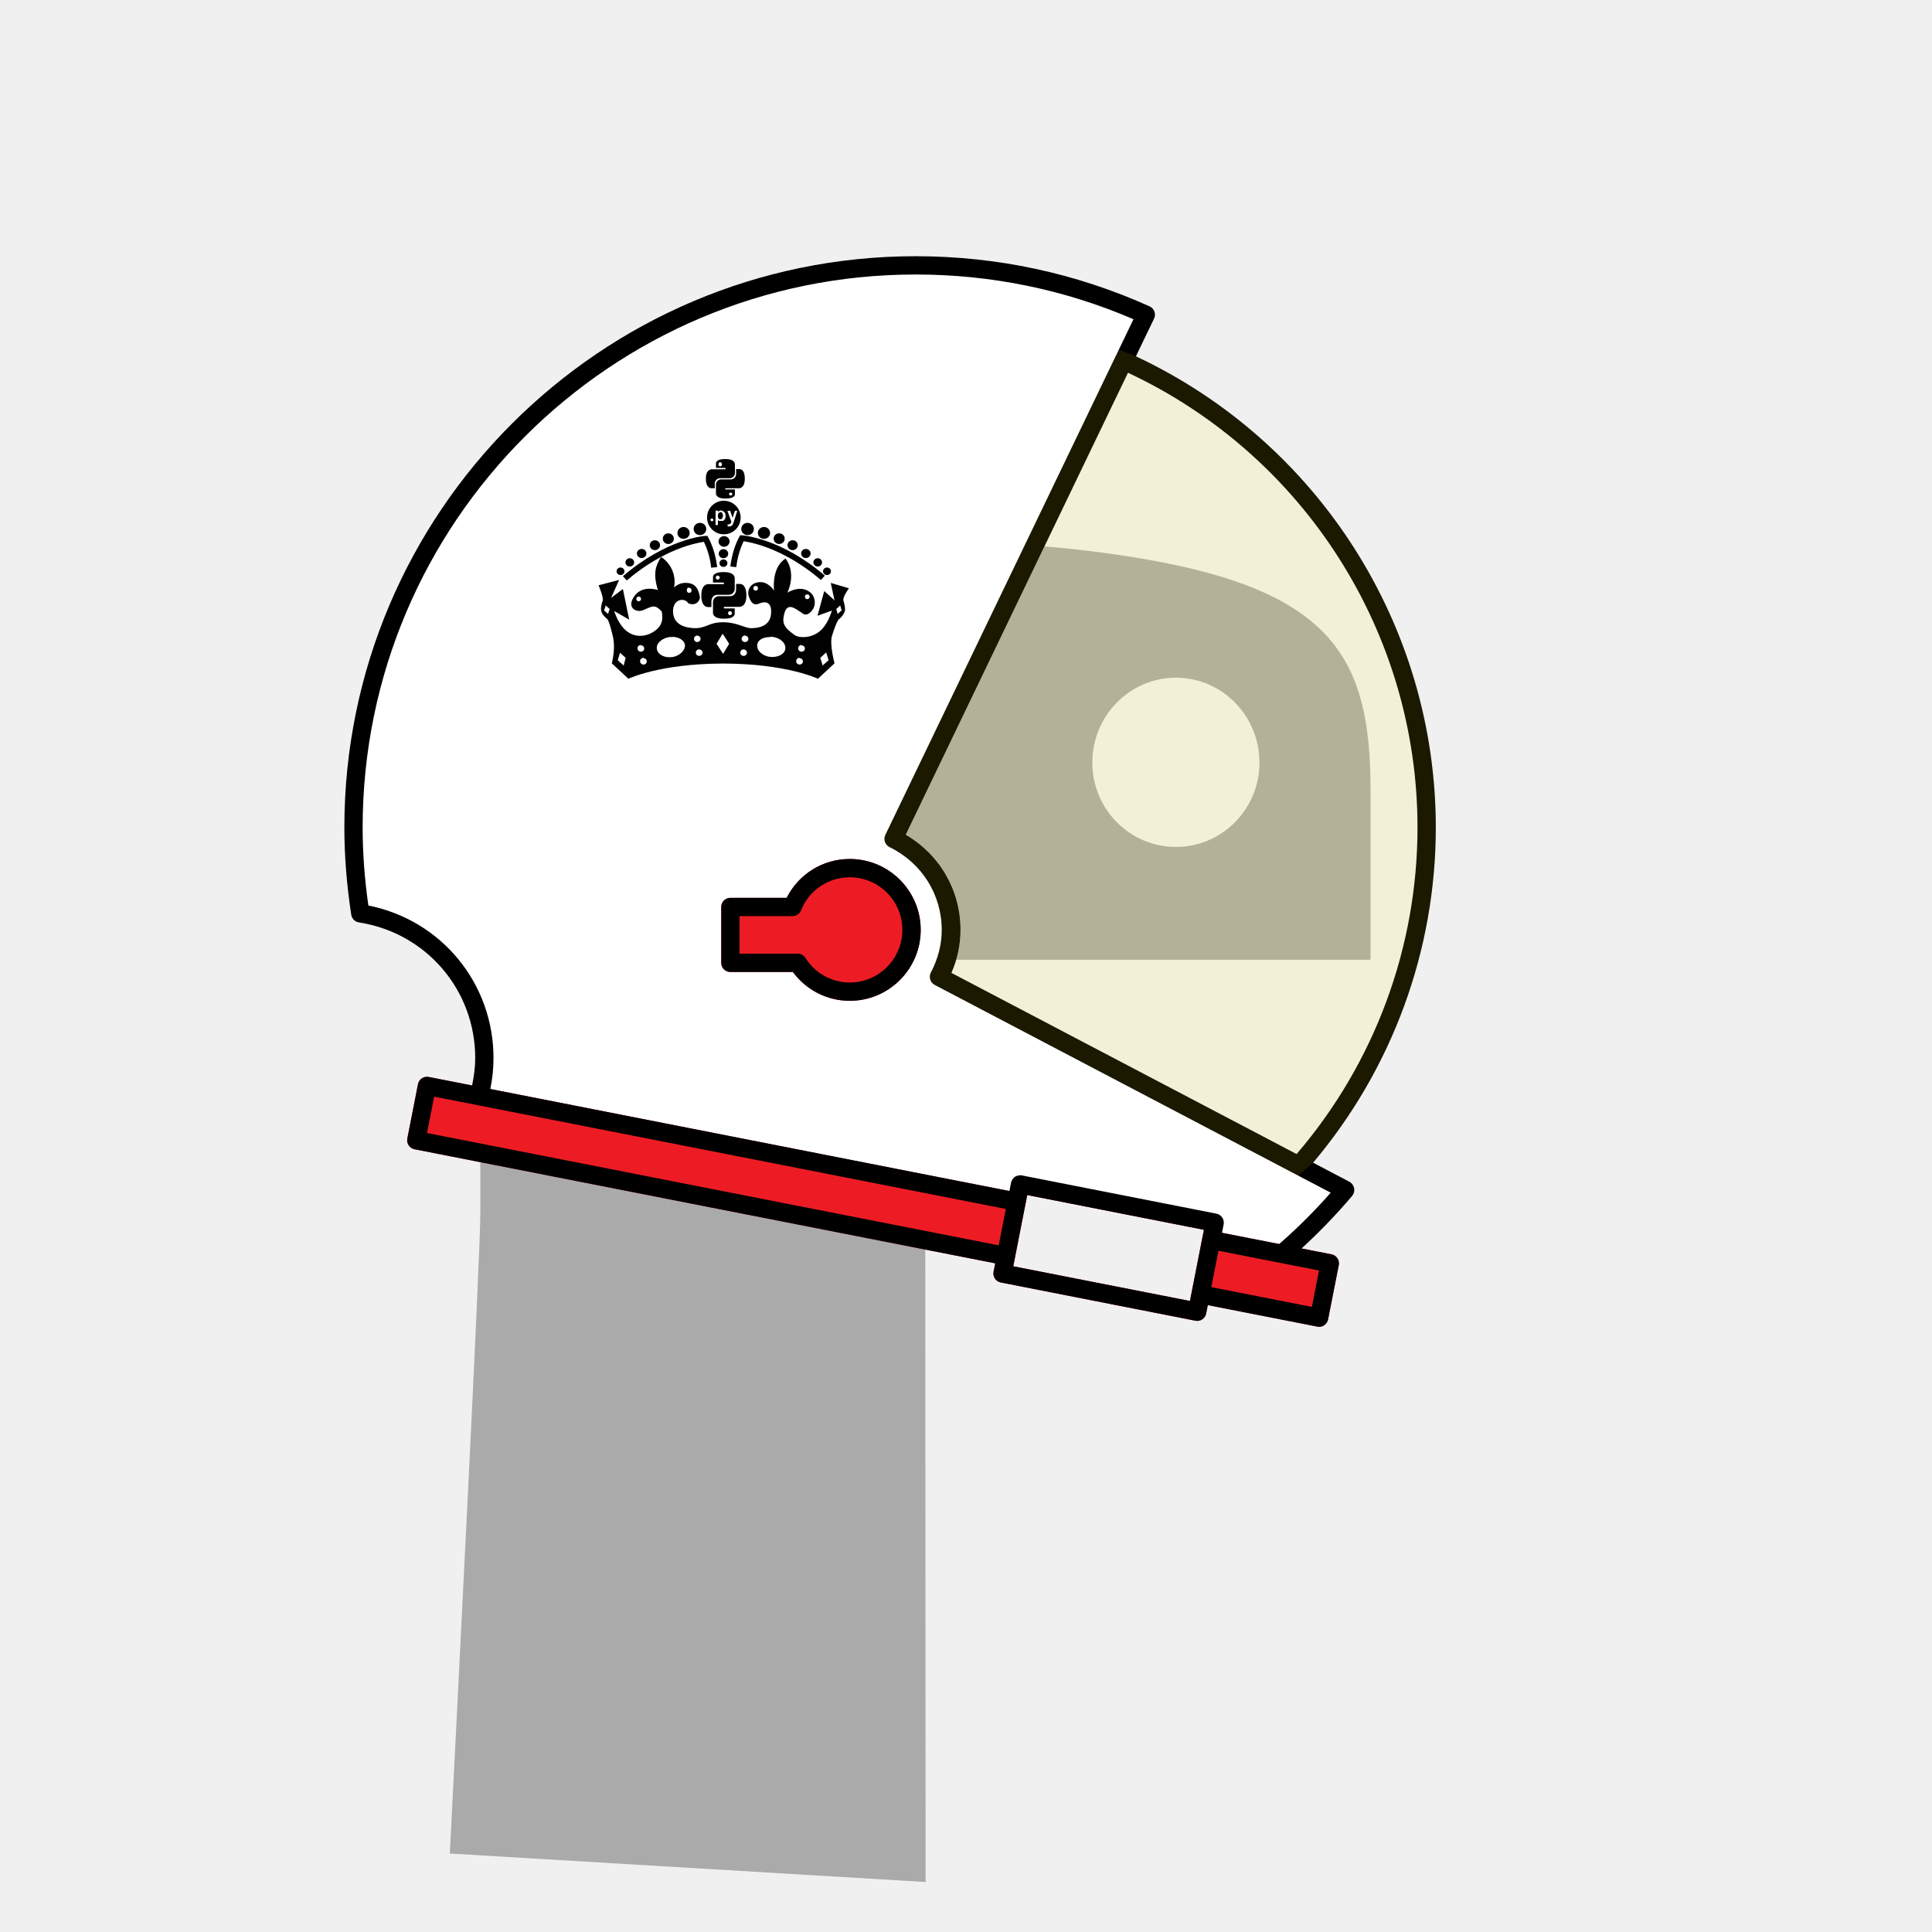
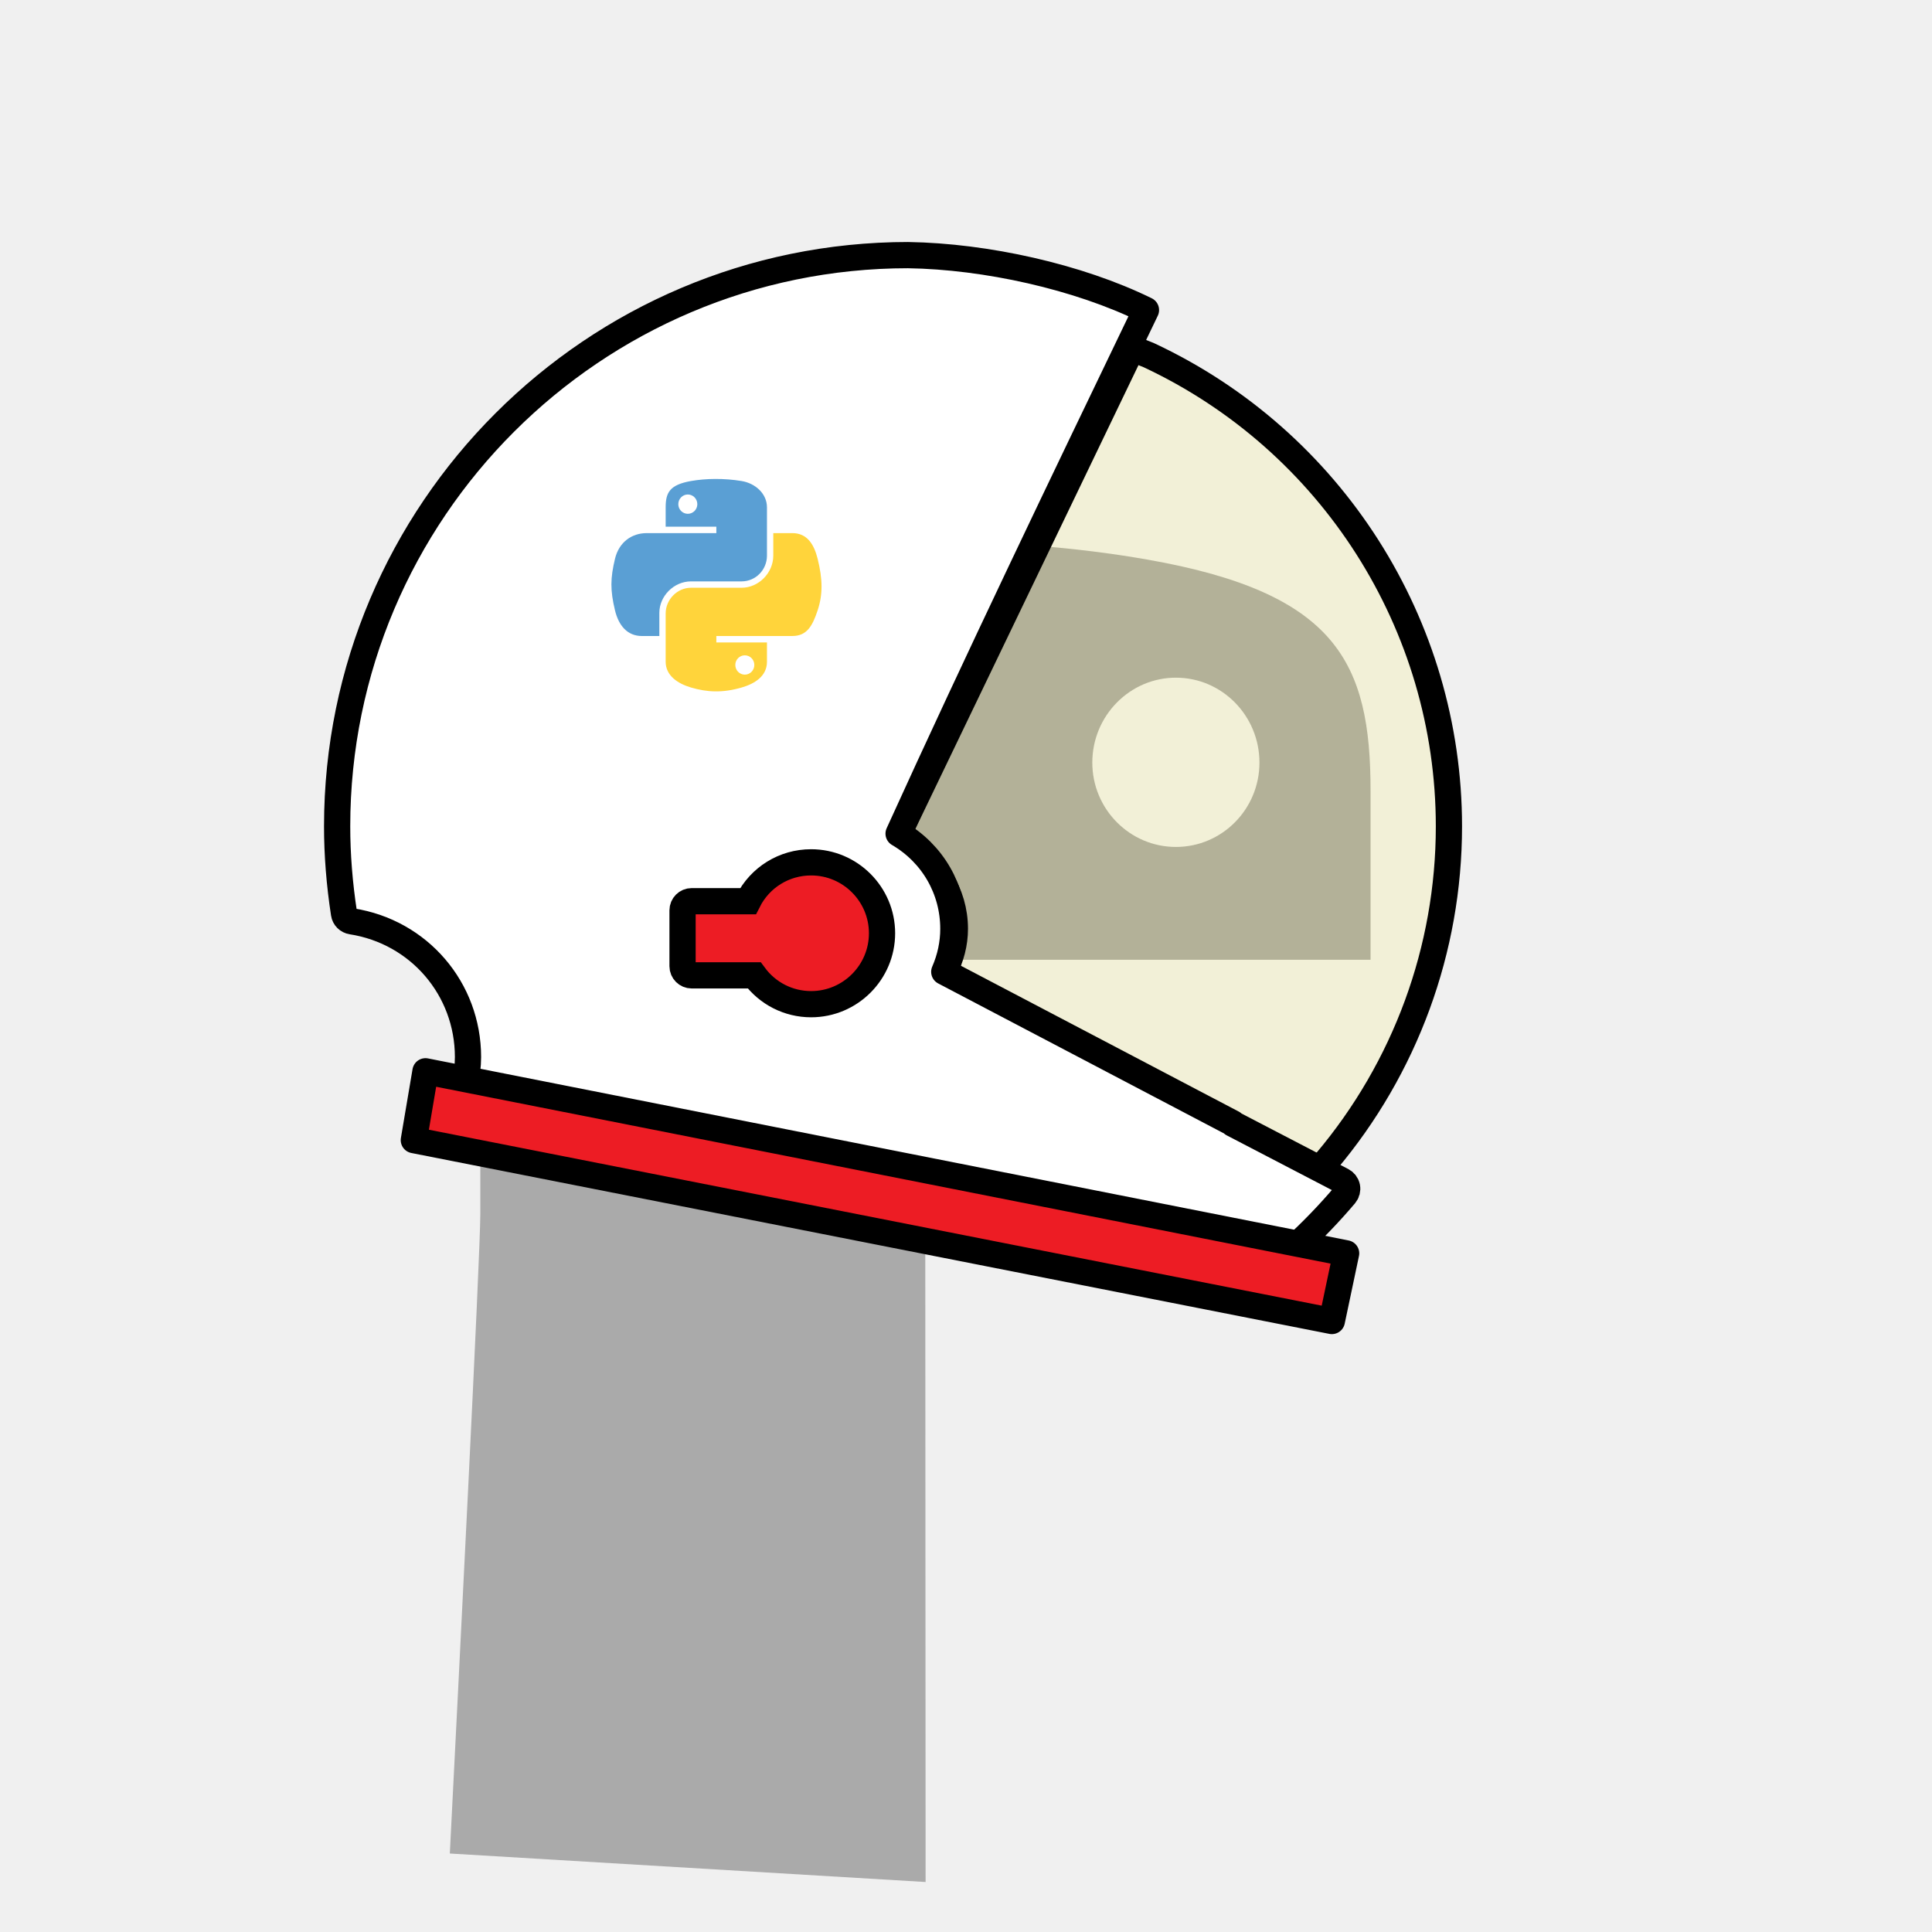
<svg xmlns="http://www.w3.org/2000/svg" height="77.964mm" id="svg8" version="1.1" viewBox="0 0 77.964 77.964" width="77.964mm">
  <path d="m 37.733,21.854 c 3.072,0.015 6.007,0.275 8.588,0.731 v 0 c 7.605,1.34 8.986,4.144 8.986,9.316 v 0 6.83 H 37.334 v 2.277 l 0.018,34.939 -19.2,-1.15 c 0.336,-6.603 1.231,-24.138 1.231,-25.83 v 0 -17.066 c 0,-4.856 4.107,-8.505 8.986,-9.316 v 0 c 2.999,-0.498 6.108,-0.732 9.1,-0.732 v 0 c 0.088,0 0.176,2.34e-4 0.263,7.02e-4 m 13.092,8.919 c 0,-1.889 -1.509,-3.426 -3.372,-3.426 v 0 c -1.856,0 -3.373,1.537 -3.373,3.426 v 0 c 0,1.882 1.516,3.405 3.373,3.405 v 0 c 1.863,0 3.372,-1.523 3.372,-3.405" id="snake-body" style="fill:#aaaaaa;fill-opacity:1;stroke:none;stroke-width:0.234" />
  <g id="helmet">
-     <path d="m 36.948,10.338 c -12.712,0 -23.053,10.342 -23.053,23.053 0,1.137 0.093,2.322 0.278,3.522 0.024,0.16 0.149,0.284 0.309,0.309 2.72,0.424 4.694,2.728 4.694,5.479 0,0.361 -0.051,0.731 -0.127,1.101 14.663,2.889 19.973,4.03 33.477,6.578 0.723,-0.663 1.408,-1.373 2.043,-2.123 0.071,-0.086 0.101,-0.2 0.08,-0.309 -0.023,-0.112 -0.092,-0.205 -0.191,-0.258 l -4.421,-2.3 -0.002,-0.021 -11.64,-6.109 c 0.244,-0.561 0.367,-1.144 0.367,-1.735 0,-1.598 -0.838,-3.039 -2.21,-3.841 l 8.969,-18.643 1.016,-2.487 0.063,0.009 c -0.07,-0.068 -0.139,-0.136 -0.209,-0.203 -2.984,-1.342 -6.16,-2.023 -9.441,-2.023 z m -17.684,34.258 c 5.03e-4,0 10e-4,0.001 0.002,0.001 7.56e-4,1.73e-4 -0.003,-0.001 -0.002,-0.001 z" id="helmetcolour" style="fill:#ffffff;fill-opacity:1;stroke:none;stroke-width:0.49;stroke-opacity:1" />
-     <path d="m 34.292,34.663 c -1.089,0 -2.063,0.608 -2.547,1.568 h -2.272 c -0.204,0 -0.369,0.166 -0.369,0.369 v 2.255 c 0,0.204 0.166,0.369 0.369,0.369 h 2.523 c 0.54,0.732 1.383,1.163 2.296,1.163 1.578,0 2.862,-1.284 2.862,-2.862 0,-1.578 -1.284,-2.862 -2.862,-2.862 z" style="fill:#ed1c24;fill-opacity:1;stroke-width:0.49" />
-     <path d="m 34.292,34.663 c -1.089,0 -2.063,0.608 -2.547,1.568 H 29.474 c -0.204,0 -0.369,0.166 -0.369,0.369 v 2.255 c 0,0.204 0.166,0.369 0.369,0.369 h 2.523 c 0.54,0.732 1.383,1.163 2.296,1.163 1.578,0 2.862,-1.284 2.862,-2.862 0,-1.578 -1.284,-2.862 -2.862,-2.862 z m 0,4.985 c -0.727,0 -1.397,-0.37 -1.789,-0.991 -0.068,-0.107 -0.185,-0.172 -0.312,-0.172 h -2.349 v -1.516 h 2.14 c 0.151,0 0.287,-0.092 0.343,-0.233 0.324,-0.81 1.096,-1.334 1.966,-1.334 1.171,0 2.123,0.951 2.123,2.122 0,1.171 -0.953,2.124 -2.123,2.124 z" style="stroke-width:0.49" />
-     <path d="m 19.048,43.802 -1.748,-0.343 c -0.096,-0.018 -0.196,0.002 -0.277,0.057 -0.082,0.054 -0.137,0.139 -0.156,0.235 l -0.43,2.192 c -0.039,0.201 0.092,0.395 0.291,0.434 l 23.433,4.603 -0.066,0.339 c -0.04,0.2 0.091,0.395 0.291,0.434 l 7.854,1.543 c 0.024,0.004 0.048,0.007 0.071,0.007 0.072,0 0.145,-0.021 0.206,-0.064 0.081,-0.053 0.137,-0.138 0.156,-0.235 l 0.066,-0.339 4.421,0.868 c 0.024,0.004 0.048,0.007 0.072,0.007 0.172,0 0.326,-0.122 0.361,-0.298 l 0.432,-2.192 c 0.019,-0.095 -0.002,-0.196 -0.056,-0.276 -0.055,-0.081 -0.139,-0.138 -0.235,-0.157 L 52.524,50.379 C 18.373,43.683 47.449,49.384 19.048,43.802 Z m 22.405,4.425 7.13,1.401 -0.067,0.34 -0.431,2.192 v 0.002 l -0.066,0.339 -7.129,-1.401 0.328,-1.674 0.169,-0.858 z m 10.2,2.734 c 23.111,-25.848 11.555,-12.924 0,0 z" style="fill:#ed1c24;fill-opacity:1;stroke:none;stroke-width:0.49;stroke-opacity:1" />
-     <path d="M 54.456,47.689 52.988,46.919 c 3.194,-3.784 4.952,-8.567 4.952,-13.528 0,-8.145 -4.738,-15.563 -12.102,-19.011 l 0.733,-1.522 c 0.044,-0.09 0.048,-0.193 0.014,-0.286 -0.034,-0.094 -0.105,-0.169 -0.195,-0.21 -2.984,-1.342 -6.16,-2.023 -9.441,-2.023 -12.712,0 -23.053,10.342 -23.053,23.054 0,1.137 0.094,2.322 0.278,3.521 0.024,0.16 0.149,0.284 0.309,0.309 2.72,0.424 4.694,2.728 4.694,5.479 0,0.361 -0.051,0.731 -0.127,1.101 l -1.748,-0.343 c -0.096,-0.018 -0.196,0.002 -0.277,0.056 -0.082,0.054 -0.138,0.139 -0.157,0.235 l -0.43,2.192 c -0.039,0.201 0.092,0.395 0.291,0.434 l 23.433,4.603 -0.067,0.339 c -0.04,0.2 0.091,0.395 0.291,0.434 l 7.854,1.543 c 0.024,0.004 0.048,0.007 0.071,0.007 0.072,0 0.145,-0.021 0.206,-0.063 0.081,-0.053 0.137,-0.139 0.157,-0.235 l 0.066,-0.338 4.421,0.868 c 0.024,0.004 0.048,0.007 0.071,0.007 0.172,0 0.327,-0.122 0.361,-0.298 l 0.432,-2.192 c 0.019,-0.095 -0.001,-0.196 -0.055,-0.276 -0.055,-0.081 -0.14,-0.138 -0.236,-0.157 l -1.211,-0.238 c 0.723,-0.663 1.408,-1.373 2.043,-2.123 0.071,-0.086 0.101,-0.2 0.08,-0.309 -0.023,-0.112 -0.093,-0.206 -0.191,-0.259 z M 57.202,33.391 c 0,4.841 -1.731,9.509 -4.879,13.18 l -1.405,-0.738 -12.524,-6.573 c 0.244,-0.561 0.367,-1.144 0.367,-1.735 0,-1.598 -0.838,-3.039 -2.21,-3.84 L 45.519,15.042 C 52.628,18.368 57.202,25.53 57.202,33.391 Z m -16.901,16.863 -23.069,-4.533 0.288,-1.467 1.744,0.342 c 4.9e-4,0 9.52e-4,9.52e-4 0.002,9.52e-4 l 21.324,4.189 -0.11,0.56 z m 0.588,0.845 0.328,-1.674 0.169,-0.858 v 0 l 0.067,-0.34 7.13,1.401 -0.067,0.34 -0.43,2.191 c 0,9.52e-4 0,9.52e-4 0,0.002 l -0.067,0.338 z m 12.051,1.639 -4.059,-0.797 0.041,-0.21 0.247,-1.258 2.483,0.488 c 9.52e-4,0 0.002,0 0.003,0 l 1.573,0.309 z m -1.321,-2.537 -2.307,-0.452 0.067,-0.34 c 0.039,-0.2 -0.092,-0.394 -0.291,-0.433 l -7.854,-1.544 c -0.057,-0.01 -0.115,-0.004 -0.171,0.011 -0.037,0.01 -0.074,0.023 -0.106,0.044 -0.033,0.022 -0.058,0.051 -0.081,0.082 -0.036,0.046 -0.065,0.095 -0.075,0.154 l -0.067,0.338 -20.948,-4.115 c 0.086,-0.417 0.129,-0.835 0.129,-1.245 0,-3.025 -2.108,-5.574 -5.05,-6.16 -0.153,-1.073 -0.231,-2.131 -0.231,-3.149 0,-12.304 10.011,-22.315 22.315,-22.315 3.049,0 6.005,0.607 8.791,1.805 l -0.727,1.513 c -4.89e-4,4.89e-4 -9.52e-4,9.52e-4 -0.002,0.001 l -9.28,19.289 c -4.91e-4,9.52e-4 0,0.002 -4.91e-4,0.002 l -0.003,0.006 c -0.088,0.183 -0.012,0.403 0.171,0.492 1.298,0.633 2.105,1.914 2.105,3.342 0,0.583 -0.148,1.162 -0.439,1.719 -0.095,0.181 -0.025,0.404 0.155,0.499 l 15.981,8.385 c -0.649,0.737 -1.347,1.432 -2.081,2.073 z" style="stroke-width:0.49" />
-     <g id="crown" style="fill:#010101" transform="matrix(0.07973935,0,0,0.07973935,24.15508,18.52377)">
-       <path d="m 58.8,16.1 a 0.3,0.3 0 1 1 -0.3,-0.4 0.4,0.4 0 0 1 0.3,0.4 z" id="path1181" style="fill:#010101;fill-opacity:0" transform="translate(-0.7,-0.7)" />
-       <path d="m 64.8,0.7 c -5,0 -4.7,2.2 -4.7,2.2 v 2.3 h 4.8 v 0.7 h -6.7 c 0,0 -3.2,-0.4 -3.2,4.7 0,5.1 2.8,4.9 2.8,4.9 h 1.7 v -2.3 a 2.7,2.7 0 0 1 2.8,-2.8 H 67 A 2.6,2.6 0 0 0 69.7,7.8 V 3.4 c 0,0 0.3,-2.7 -4.9,-2.7 z m -2.6,1.6 a 0.9,0.9 0 0 1 0.9,0.9 0.9,0.9 0 1 1 -1.7,0 0.9,0.9 0 0 1 0.9,-0.9 v 0 z M 65,20.7 c 5,0 4.7,-2.2 4.7,-2.2 v -2.4 h -4.9 v -0.6 h 6.7 c 0,0 3.2,0.4 3.2,-4.8 C 74.7,5.5 72,5.8 72,5.8 H 70.3 V 8.1 A 2.7,2.7 0 0 1 67.5,11 h -4.7 a 2.6,2.6 0 0 0 -2.7,2.6 V 18 c 0,0 -0.4,2.7 4.8,2.7 v 0 z m 2.6,-1.5 a 0.9,0.9 0 0 1 -0.9,-0.9 0.9,0.9 0 0 1 1.7,0 0.9,0.9 0 0 1 -0.9,0.9 v 0 z" id="path1183" transform="translate(-0.7,-0.7)" />
-       <path d="m 32,50.7 c -2.1,3.9 -4,7.3 -1.3,16.3 0,0 -7.7,-2.8 -11.9,3.1 -4.2,5.9 1,8.5 4.4,7.1 4.9,-2.1 6,-3.1 9.5,0.7 0.7,4.5 0.2,8.1 -5.8,11.1 0,0 -12.3,6.6 -18.3,-11.4 L 16.2,82 13,66.5 7,71 11.1,61.9 0.7,64.6 c 0,0 2.6,6.1 2.1,7.7 -0.5,1.6 -1.2,3.7 -0.7,5.5 0.5,1.8 2,3 3,3.9 1,0.9 2.4,7.1 2.7,8.2 0.3,1.1 1.6,6.2 -0.4,14.2 l 8.4,7.8 c 0,0 15.6,-7.6 47.7,-7.7 H 64 c 32.1,0.1 47.7,7.7 47.7,7.7 l 8.4,-7.8 c -2,-7.9 -1.7,-12.1 -1.5,-13.1 0.2,-1 2.6,-8.3 3.7,-9.2 a 9.2,9.2 0 0 0 3,-4 c 0.4,-1.7 -0.2,-3.8 -0.7,-5.5 -0.5,-1.7 2.8,-6.2 2.8,-6.2 l -9.2,-2.7 1.9,8.8 -5.2,-4.7 -3.4,12.5 7.3,-2.6 c -2.9,9 -7,11.7 -10.5,12.8 -3.5,1.1 -6.7,0.6 -8.2,-0.3 -6,-4.1 -6.4,-6.5 -5.6,-10.2 1.5,-7 5.4,-3.6 9.7,-0.7 2.2,1.5 4.9,-1.5 5.6,-3.6 0.7,-2.1 0.6,-6.5 -4,-8.4 -4.6,-1.9 -9.5,1.3 -9.5,1.3 4.7,-10.9 -1,-17.2 -1,-17.2 -7.3,4.5 -5.8,16.2 -5.8,16.2 0,0 -2.8,-4.6 -7.3,-4.3 -4.5,0.3 -6.5,3.8 -5.5,7.1 1,3.3 2.6,4.9 5.1,3.8 2.5,-1.1 6.7,-1.7 6.2,5 -0.5,6.7 -6.8,7.4 -10.1,7.4 -3.3,0 -7.1,-3 -14.2,-3 -7.1,0 -8,2.8 -13.8,3 -3.3,0 -11,-0.7 -11.5,-7.8 -0.5,-7.1 5.9,-7.9 7.7,-4.8 3.9,1.6 5.8,-1.2 5.9,-3 C 51.3,66 49.3,63.6 45.5,63.4 A 8.4,8.4 0 0 0 38.9,65.7 15,15 0 0 0 32.4,50.3 Z M 80.1,64.9 A 1.2,1.2 0 1 1 79,66 1.2,1.2 0 0 1 80.1,64.9 Z m -33.8,1 h 0.2 a 1.1,1.1 0 0 1 1.2,1 1.2,1.2 0 1 1 -2.3,0 1.3,1.3 0 0 1 0.8,-1.2 h 0.1 z m 60,3.3 a 1.2,1.2 0 1 1 -1.2,1.2 1.2,1.2 0 0 1 1.3,-1.2 z M 21,70.3 a 1.2,1.2 0 1 1 -1.2,1.2 1.2,1.2 0 0 1 1.2,-1.2 z m -16.7,4.5 2,1.8 -0.8,2.5 -2,-1.8 z m 118.7,0 0.7,2.5 -2,1.8 -0.7,-2.5 z m -59.5,14.3 3.3,5.1 -3.1,5.1 -3.3,-5.1 z m -12.9,1 a 1.6,1.6 0 0 1 1.7,1.6 1.6,1.6 0 0 1 -1.7,1.6 A 1.6,1.6 0 0 1 49,91.7 1.7,1.7 0 0 1 50.6,90 v 0 z m 24.2,0 a 1.6,1.6 0 0 1 1.7,1.6 1.6,1.6 0 0 1 -1.7,1.6 1.6,1.6 0 0 1 -1.7,-1.6 1.7,1.7 0 0 1 1.8,-1.7 v 0 z M 38,90.7 c 3.3,0 6.1,1.7 6.4,4.1 0.3,2.4 -2.4,5.5 -6.3,6.1 -3.9,0.6 -7.4,-1.2 -7.9,-4 -0.5,-2.8 2.4,-5.5 6.3,-6.1 H 38 Z m 49.4,0 h 1.5 c 3.9,0.6 6.7,3.3 6.3,6.1 -0.4,2.8 -4,4.5 -7.9,4 -3.9,-0.5 -6.7,-3.4 -6.3,-6.1 0.4,-2.7 3.2,-3.9 6.5,-3.9 z M 22.1,95 a 1.6,1.6 0 0 1 1.7,1.6 1.6,1.6 0 0 1 -1.7,1.6 1.7,1.7 0 0 1 0,-3.4 z m 81.3,0 a 1.6,1.6 0 0 1 1.7,1.6 1.6,1.6 0 0 1 -1.7,1.6 1.7,1.7 0 0 1 0,-3.4 z m -51.8,2.1 a 1.6,1.6 0 0 1 1.7,1.6 1.6,1.6 0 0 1 -1.7,1.6 1.6,1.6 0 0 1 -1.7,-1.6 1.7,1.7 0 0 1 1.7,-1.7 v 0 z m 22.5,0 a 1.6,1.6 0 0 1 1.7,1.6 1.6,1.6 0 0 1 -1.7,1.6 A 1.6,1.6 0 0 1 72.4,98.7 1.7,1.7 0 0 1 74,97 v 0 z m -62.7,1.5 3,2.7 -1,3.9 -3,-2.7 1.2,-3.9 z m 104.5,0 1.2,3.9 -3,2.7 -1.2,-3.9 z m -92.5,2.9 a 1.6,1.6 0 0 1 1.7,1.6 1.6,1.6 0 0 1 -1.7,1.6 1.7,1.7 0 0 1 0,-3.4 z m 79,0 a 1.6,1.6 0 0 1 1.7,1.6 1.6,1.6 0 0 1 -1.7,1.6 1.7,1.7 0 0 1 0,-3.4 z" id="path1185" transform="translate(-0.7,-0.7)" />
-       <path d="M 15,62.2 13,60 C 35.1,41.1 54,39.6 54.8,39.6 h 1 l 0.4,0.8 c 3.7,6.7 4.5,14.8 4.5,15 l -3,0.3 A 41.1,41.1 0 0 0 54,42.6 c -4.1,0.6 -20.5,3.7 -39.1,19.6 v 0 z" transform="translate(-0.7,-0.7)" />
-       <ellipse cx="51.3" cy="35.4" rx="3.2" ry="3.1" />
-       <ellipse cx="43" cy="37.4" rx="3.1" ry="3" />
-       <ellipse cx="35.3" cy="40.3" rx="2.8" ry="2.7" />
-       <ellipse cx="28.5" cy="43.6" rx="2.6" ry="2.5" />
-       <ellipse cx="21.8" cy="47.8" rx="2.4" ry="2.3" />
-       <ellipse cx="15.8" cy="52.3" rx="2.2" ry="2.1" />
-       <ellipse cx="11.1" cy="56.8" rx="2" ry="1.9" />
-       <path d="m 113.2,61.9 2,-2.2 C 93.1,40.8 74.1,39.4 73.3,39.3 h -1 l -0.4,0.8 c -3.7,6.7 -4.5,14.8 -4.5,15 l 3,0.3 a 41.1,41.1 0 0 1 3.7,-13.1 c 4.1,0.6 20.5,3.7 39.1,19.6 h 0.1 z" transform="translate(-0.7,-0.7)" />
-       <ellipse cx="75.4" cy="35.4" rx="3.2" ry="3.1" />
-       <ellipse cx="83.7" cy="37.4" rx="3.1" ry="3" />
-       <ellipse cx="91.4" cy="40.3" rx="2.8" ry="2.7" />
-       <ellipse cx="63.5" cy="41.7" rx="2.8" ry="2.7" />
-       <ellipse cx="98.2" cy="43.6" rx="2.6" ry="2.5" />
-       <ellipse cx="104.9" cy="47.8" rx="2.4" ry="2.3" />
-       <ellipse cx="63.2" cy="47.9" rx="2.4" ry="2.3" />
-       <ellipse cx="110.9" cy="52.3" rx="2.2" ry="2.1" />
-       <ellipse cx="115.6" cy="56.8" rx="2" ry="1.9" />
-       <ellipse cx="63.2" cy="52.7" rx="2" ry="1.9" />
-       <path d="m 57.1,76.2 a 0.4,0.4 0 1 1 -0.4,-0.5 0.4,0.4 0 0 1 0.4,0.5 z" style="fill-opacity:0" transform="translate(-0.7,-0.7)" />
-       <path d="m 64,57.9 c -5.8,0 -5.4,2.6 -5.4,2.6 v 2.7 h 5.5 V 64 h -7.7 c 0,0 -3.7,-0.4 -3.7,5.7 0,6.1 3.2,5.9 3.2,5.9 h 1.9 v -2.8 c 0,0 -0.1,-3.4 3.2,-3.4 h 5.5 a 3,3 0 0 0 3.1,-3.1 v -5.2 c 0,0 0.4,-3.2 -5.6,-3.2 z m -3,1.8 a 1,1 0 0 1 1,1 1,1 0 1 1 -2,0 1,1 0 0 1 1,-1 z m 3.2,21.8 c 5.8,0 5.4,-2.6 5.4,-2.6 v -2.6 h -5.5 v -0.8 h 7.7 c 0,0 3.7,0.4 3.7,-5.7 0,-6.1 -3.2,-5.9 -3.2,-5.9 h -2 v 2.8 c 0,0 0.1,3.4 -3.2,3.4 h -5.4 a 3,3 0 0 0 -3.1,3.1 v 5.2 c 0,0 -0.5,3.1 5.6,3.1 z m 3,-1.8 a 1,1 0 0 1 -1,-1 1,1 0 1 1 2,0 1,1 0 0 1 -1,1 z" transform="translate(-0.7,-0.7)" />
-       <path d="m 64.1,21.8 a 8.5,8.5 0 1 0 8.5,8.5 8.5,8.5 0 0 0 -8.5,-8.5 z m -1.3,5.1 a 2.2,2.2 0 0 1 1.3,0.4 3.8,3.8 0 0 1 0.7,1 5.3,5.3 0 0 1 0.2,1.3 1.8,1.8 0 0 1 -0.1,0.7 1.9,1.9 0 0 1 -0.2,0.7 l -0.4,0.6 -0.7,0.4 h -1.2 a 1.4,1.4 0 0 1 -1.3,-0.4 v 2.5 h -1.2 v -7.3 h 1.3 v 0.7 A 2,2 0 0 1 63,26.7 v 0.2 z m 3.1,0 h 1.4 l 1.2,3.6 1.2,-3.6 h 1.2 l -2,6.2 a 3.1,3.1 0 0 1 -0.7,1.2 1.7,1.7 0 0 1 -1.3,0.5 H 66 v -1 h 0.4 a 1.5,1.5 0 0 0 1.5,-1.4 z m -3.7,0.8 a 1,1 0 0 0 -0.8,0.4 1.6,1.6 0 0 0 -0.3,1 v 0.7 a 1.6,1.6 0 0 0 0.3,1 1,1 0 0 0 0.9,0.4 1.2,1.2 0 0 0 1,-0.6 3,3 0 0 0 0.4,-1.3 3.2,3.2 0 0 0 -0.2,-0.8 1.7,1.7 0 0 0 -0.4,-0.7 1.2,1.2 0 0 0 -0.8,-0.3 v 0 z m -4.3,3 0.7,0.3 a 0.8,0.8 0 0 1 0,1 0.5,0.5 0 0 1 -0.5,0.2 L 57.5,32 A 1.1,1.1 0 0 1 57.3,31.5 0.5,0.5 0 0 1 57.5,31 0.9,0.9 0 0 1 58.1,30.8 H 58 Z" transform="translate(-0.7,-0.7)" />
+     <g transform="translate(-46.52125,1.303845)">
+       <path d="m 92.203,12.755 -0.14,0.29 c -4.76e-4,5.29e-4 -10e-4,0.001 -0.002,0.002 l -9.28,19.289 c -5.29e-4,0.001 -2.6e-5,0.002 -5.29e-4,0.002 l -0.003,0.006 c -0.088,0.183 -0.012,0.402 0.172,0.491 1.298,0.633 2.105,1.914 2.105,3.342 0,0.583 -0.148,1.162 -0.439,1.719 -0.095,0.181 -0.025,0.404 0.155,0.499 l 14.675,7.7 0.593,-0.523 c 3.194,-3.784 4.953,-8.567 4.953,-13.528 0,-8.145 -4.738,-15.563 -12.102,-19.011 z" id="visor" style="fill:#fff000;fill-opacity:0.106;stroke:#000000;stroke-width:1.058;stroke-miterlimit:4;stroke-dasharray:none;stroke-opacity:1" />
+       <path d="m 83.179,8.991 c -12.712,0 -23.053,10.342 -23.053,23.053 0,1.137 0.093,2.322 0.278,3.522 0.024,0.16 0.149,0.284 0.309,0.309 2.72,0.424 4.694,2.728 4.694,5.479 0,0.361 -0.051,0.731 -0.127,1.101 14.663,2.889 19.973,4.03 33.477,6.578 0.723,-0.663 1.408,-1.373 2.043,-2.123 0.071,-0.086 0.101,-0.2 0.08,-0.309 -0.022,-0.112 -0.092,-0.205 -0.191,-0.258 l -4.421,-2.3 -0.002,-0.021 -11.64,-6.109 c 0.244,-0.561 0.367,-1.144 0.367,-1.735 0,-1.598 -0.838,-3.039 -2.21,-3.841 C 86.006,25.249 89.352,18.304 92.766,11.208 90.029,9.863 86.299,9.04 83.179,8.992 Z" id="helmetcolour" style="fill:#ffffff;fill-opacity:1;stroke:#000000;stroke-width:1.058;stroke-linejoin:round;stroke-miterlimit:4;stroke-dasharray:none;stroke-opacity:1" />
+       <path d="m 79.253,33.495 c -1.089,0 -2.063,0.608 -2.547,1.568 h -2.272 c -0.204,0 -0.369,0.166 -0.369,0.369 v 2.255 c 0,0.204 0.166,0.369 0.369,0.369 h 2.523 c 0.54,0.732 1.383,1.163 2.296,1.163 1.578,0 2.862,-1.284 2.862,-2.862 0,-1.578 -1.284,-2.862 -2.862,-2.862 z" style="fill:#ed1c24;fill-opacity:1;stroke:#000000;stroke-width:1.058;stroke-miterlimit:4;stroke-dasharray:none;stroke-opacity:1" />
+       <g id="g1286" transform="translate(-115.6569,-83.72859)">
+         <path d="m 179.348,125.655 -0.47,2.778 37.046,7.3 0.576,-2.731 z" style="fill:#ed1c24;fill-opacity:1;stroke:#000000;stroke-width:1.058;stroke-linejoin:round;stroke-miterlimit:4;stroke-dasharray:none;stroke-opacity:1" />
+       </g>
    </g>
-     <path d="M 45.151,14.104 45.012,14.393 c -4.76e-4,5.29e-4 -10e-4,0.001 -0.002,0.002 l -9.28,19.289 c -5.29e-4,0.001 -2.6e-5,0.002 -5.29e-4,0.002 l -0.003,0.006 c -0.088,0.183 -0.012,0.402 0.172,0.491 1.298,0.633 2.105,1.914 2.105,3.342 0,0.583 -0.148,1.162 -0.439,1.719 -0.095,0.181 -0.025,0.404 0.155,0.499 l 14.675,7.7 0.593,-0.523 c 3.194,-3.784 4.953,-8.567 4.953,-13.528 0,-8.145 -4.738,-15.563 -12.102,-19.011 z" id="visor" style="fill:#fff000;fill-opacity:0.106;stroke-width:0.49" />
+     <g transform="matrix(0.2882818,0,0,0.2882818,45.06638,30.53435)">
+       <path d="m -56.21,-38.874 c -1.213,0.006 -2.371,0.109 -3.39,0.289 -3.002,0.53 -3.547,1.64 -3.547,3.688 v 2.704 h 7.094 v 0.901 h -7.094 -2.662 c -2.062,0 -3.867,1.239 -4.432,3.597 -0.651,2.702 -0.68,4.388 0,7.21 0.504,2.1 1.709,3.597 3.77,3.597 h 2.439 v -3.241 c 0,-2.342 2.026,-4.407 4.432,-4.407 h 7.086 c 1.972,0 3.547,-1.624 3.547,-3.605 v -6.755 c 0,-1.923 -1.622,-3.367 -3.547,-3.688 -1.219,-0.203 -2.483,-0.295 -3.696,-0.289 z m -3.836,2.175 c 0.733,0 1.331,0.608 1.331,1.356 0,0.745 -0.598,1.348 -1.331,1.348 -0.735,0 -1.331,-0.603 -1.331,-1.348 0,-0.748 0.596,-1.356 1.331,-1.356 z" style="fill:#5a9fd4;fill-opacity:1;stroke-width:0.265" />
+       <path d="m -48.082,-31.292 v 3.15 c 0,2.442 -2.071,4.498 -4.432,4.498 h -7.086 c -1.941,0 -3.547,1.661 -3.547,3.605 v 6.755 c 0,1.923 1.672,3.053 3.547,3.605 2.246,0.66 4.399,0.78 7.086,0 1.786,-0.517 3.547,-1.558 3.547,-3.605 v -2.704 h -7.086 v -0.901 h 7.086 3.547 c 2.062,0 2.83,-1.438 3.547,-3.597 0.741,-2.222 0.709,-4.359 0,-7.21 -0.51,-2.052 -1.483,-3.597 -3.547,-3.597 z m -3.985,17.107 c 0.735,10e-7 1.331,0.603 1.331,1.348 0,0.748 -0.596,1.356 -1.331,1.356 -0.733,0 -1.331,-0.608 -1.331,-1.356 1e-6,-0.745 0.598,-1.348 1.331,-1.348 z" style="fill:#ffd43b;fill-opacity:1;stroke-width:0.265" />
+     </g>
  </g>
</svg>
